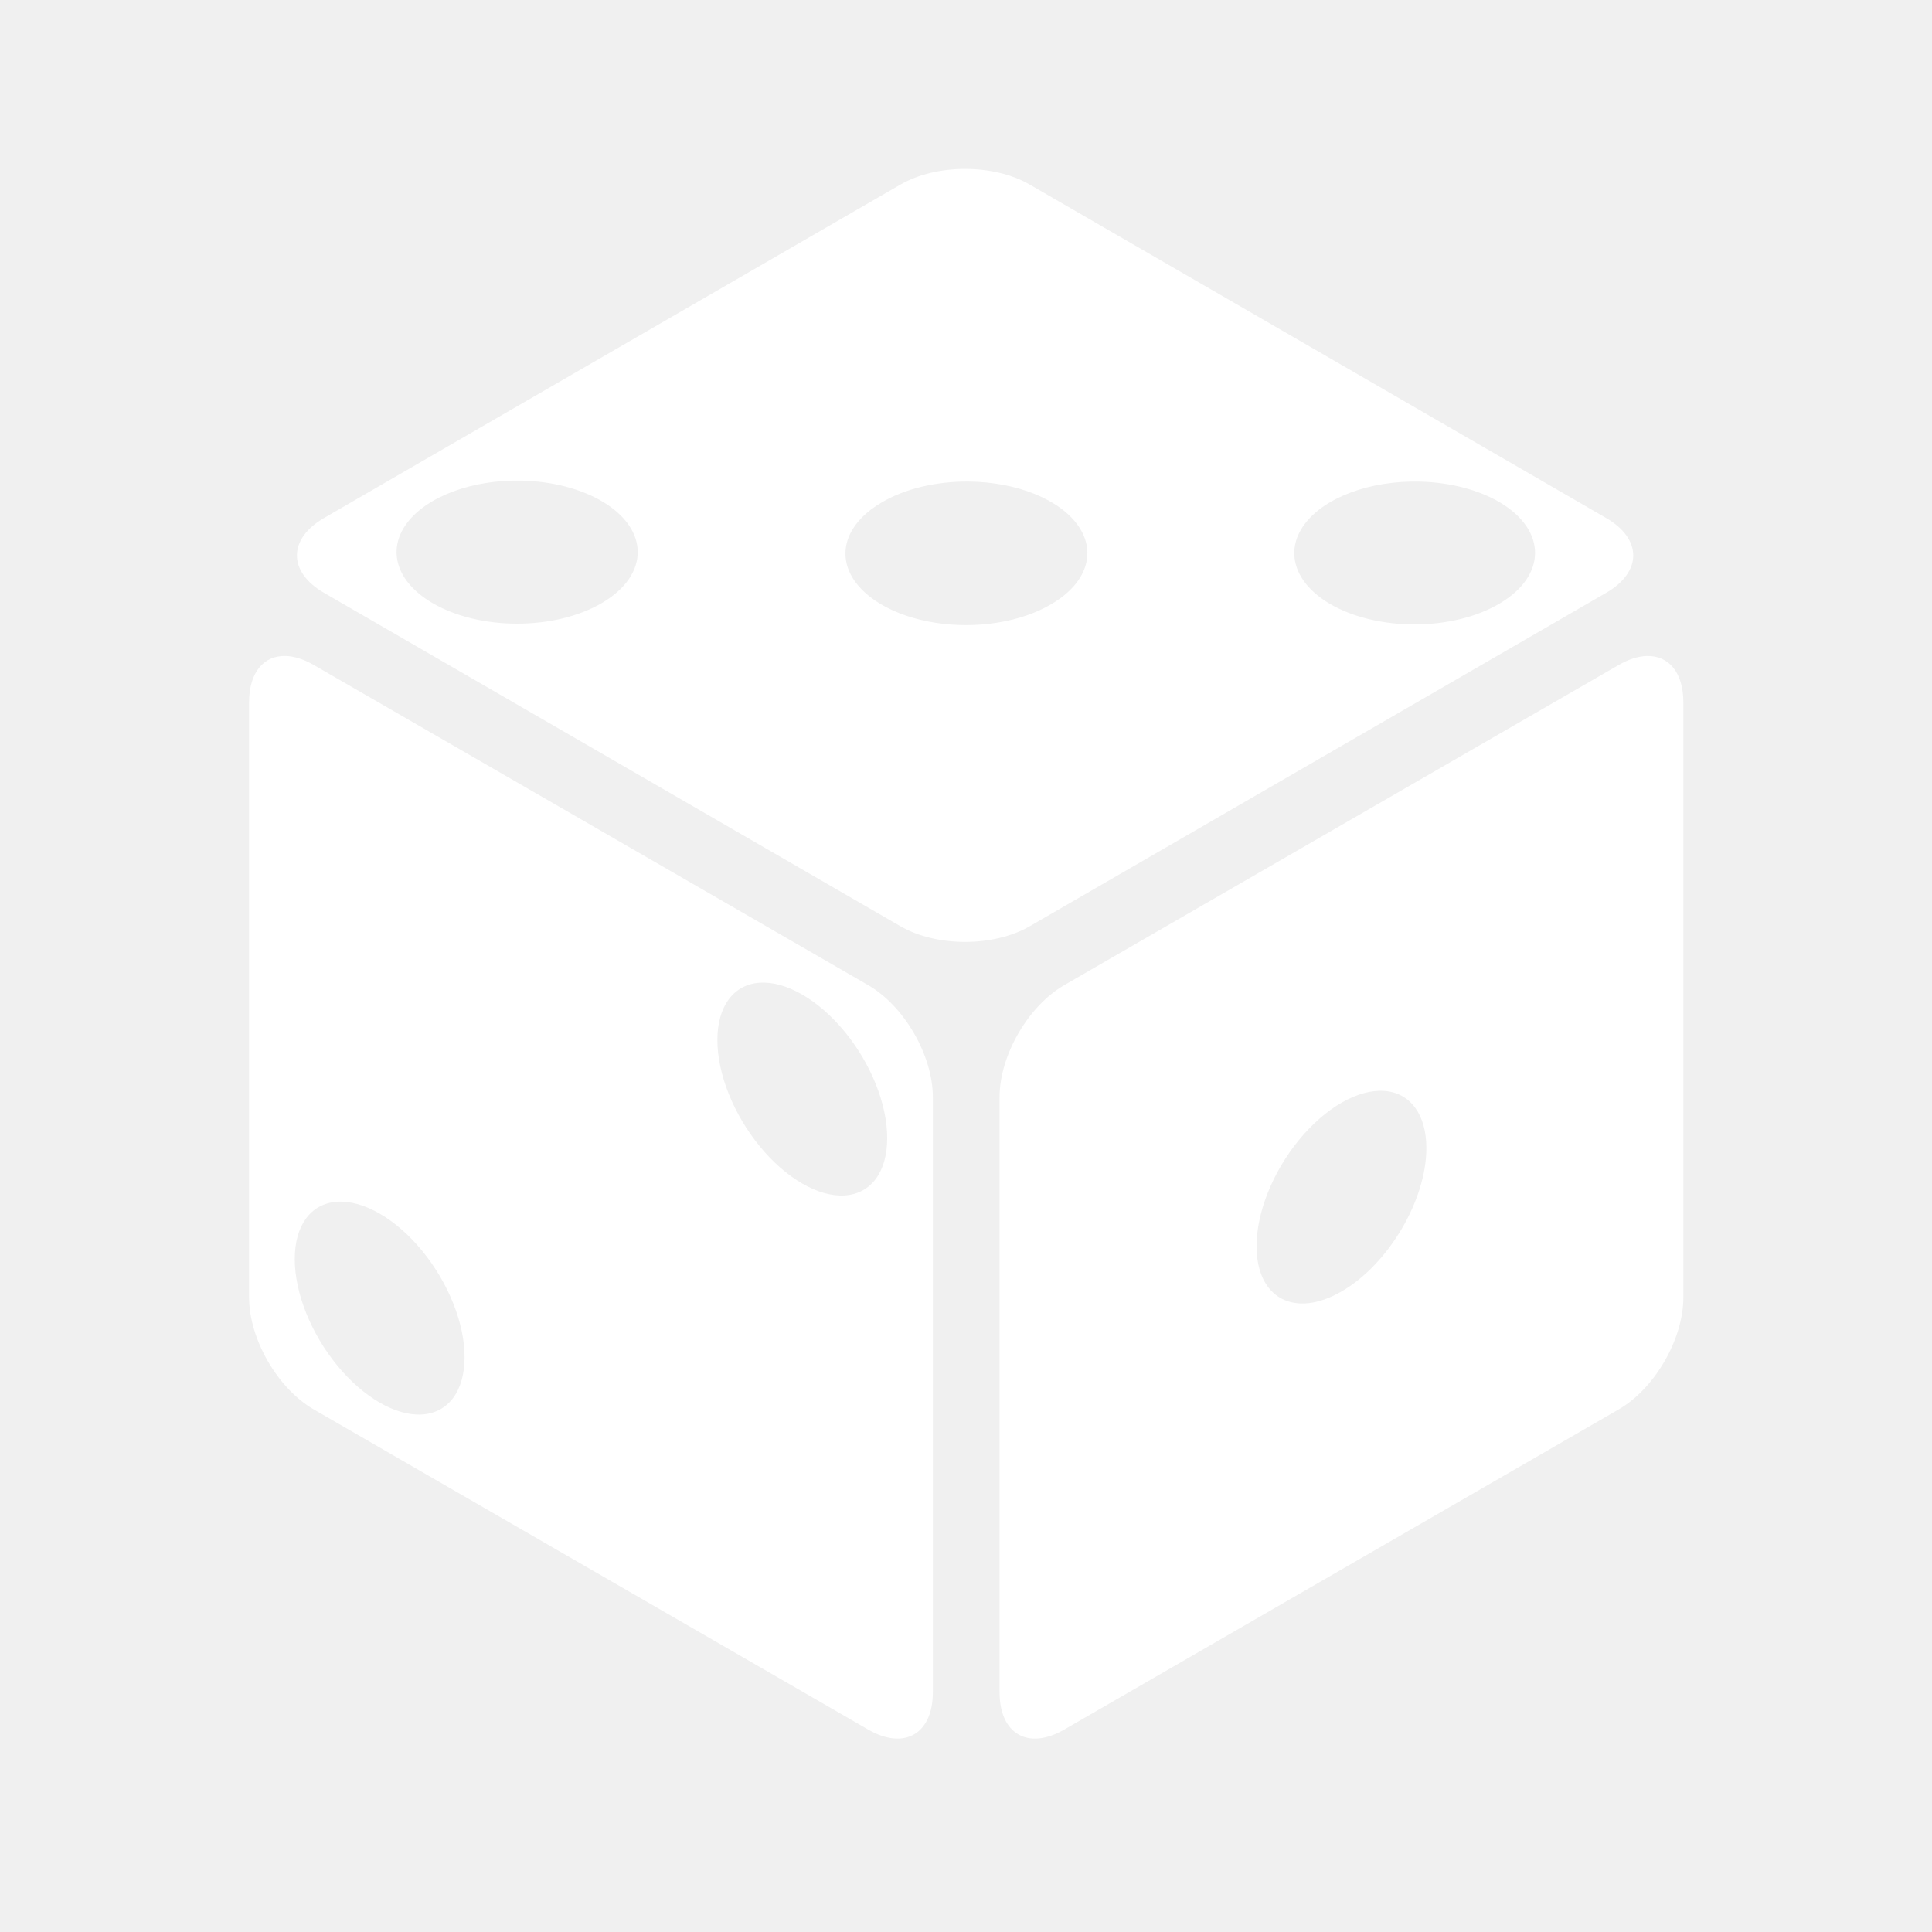
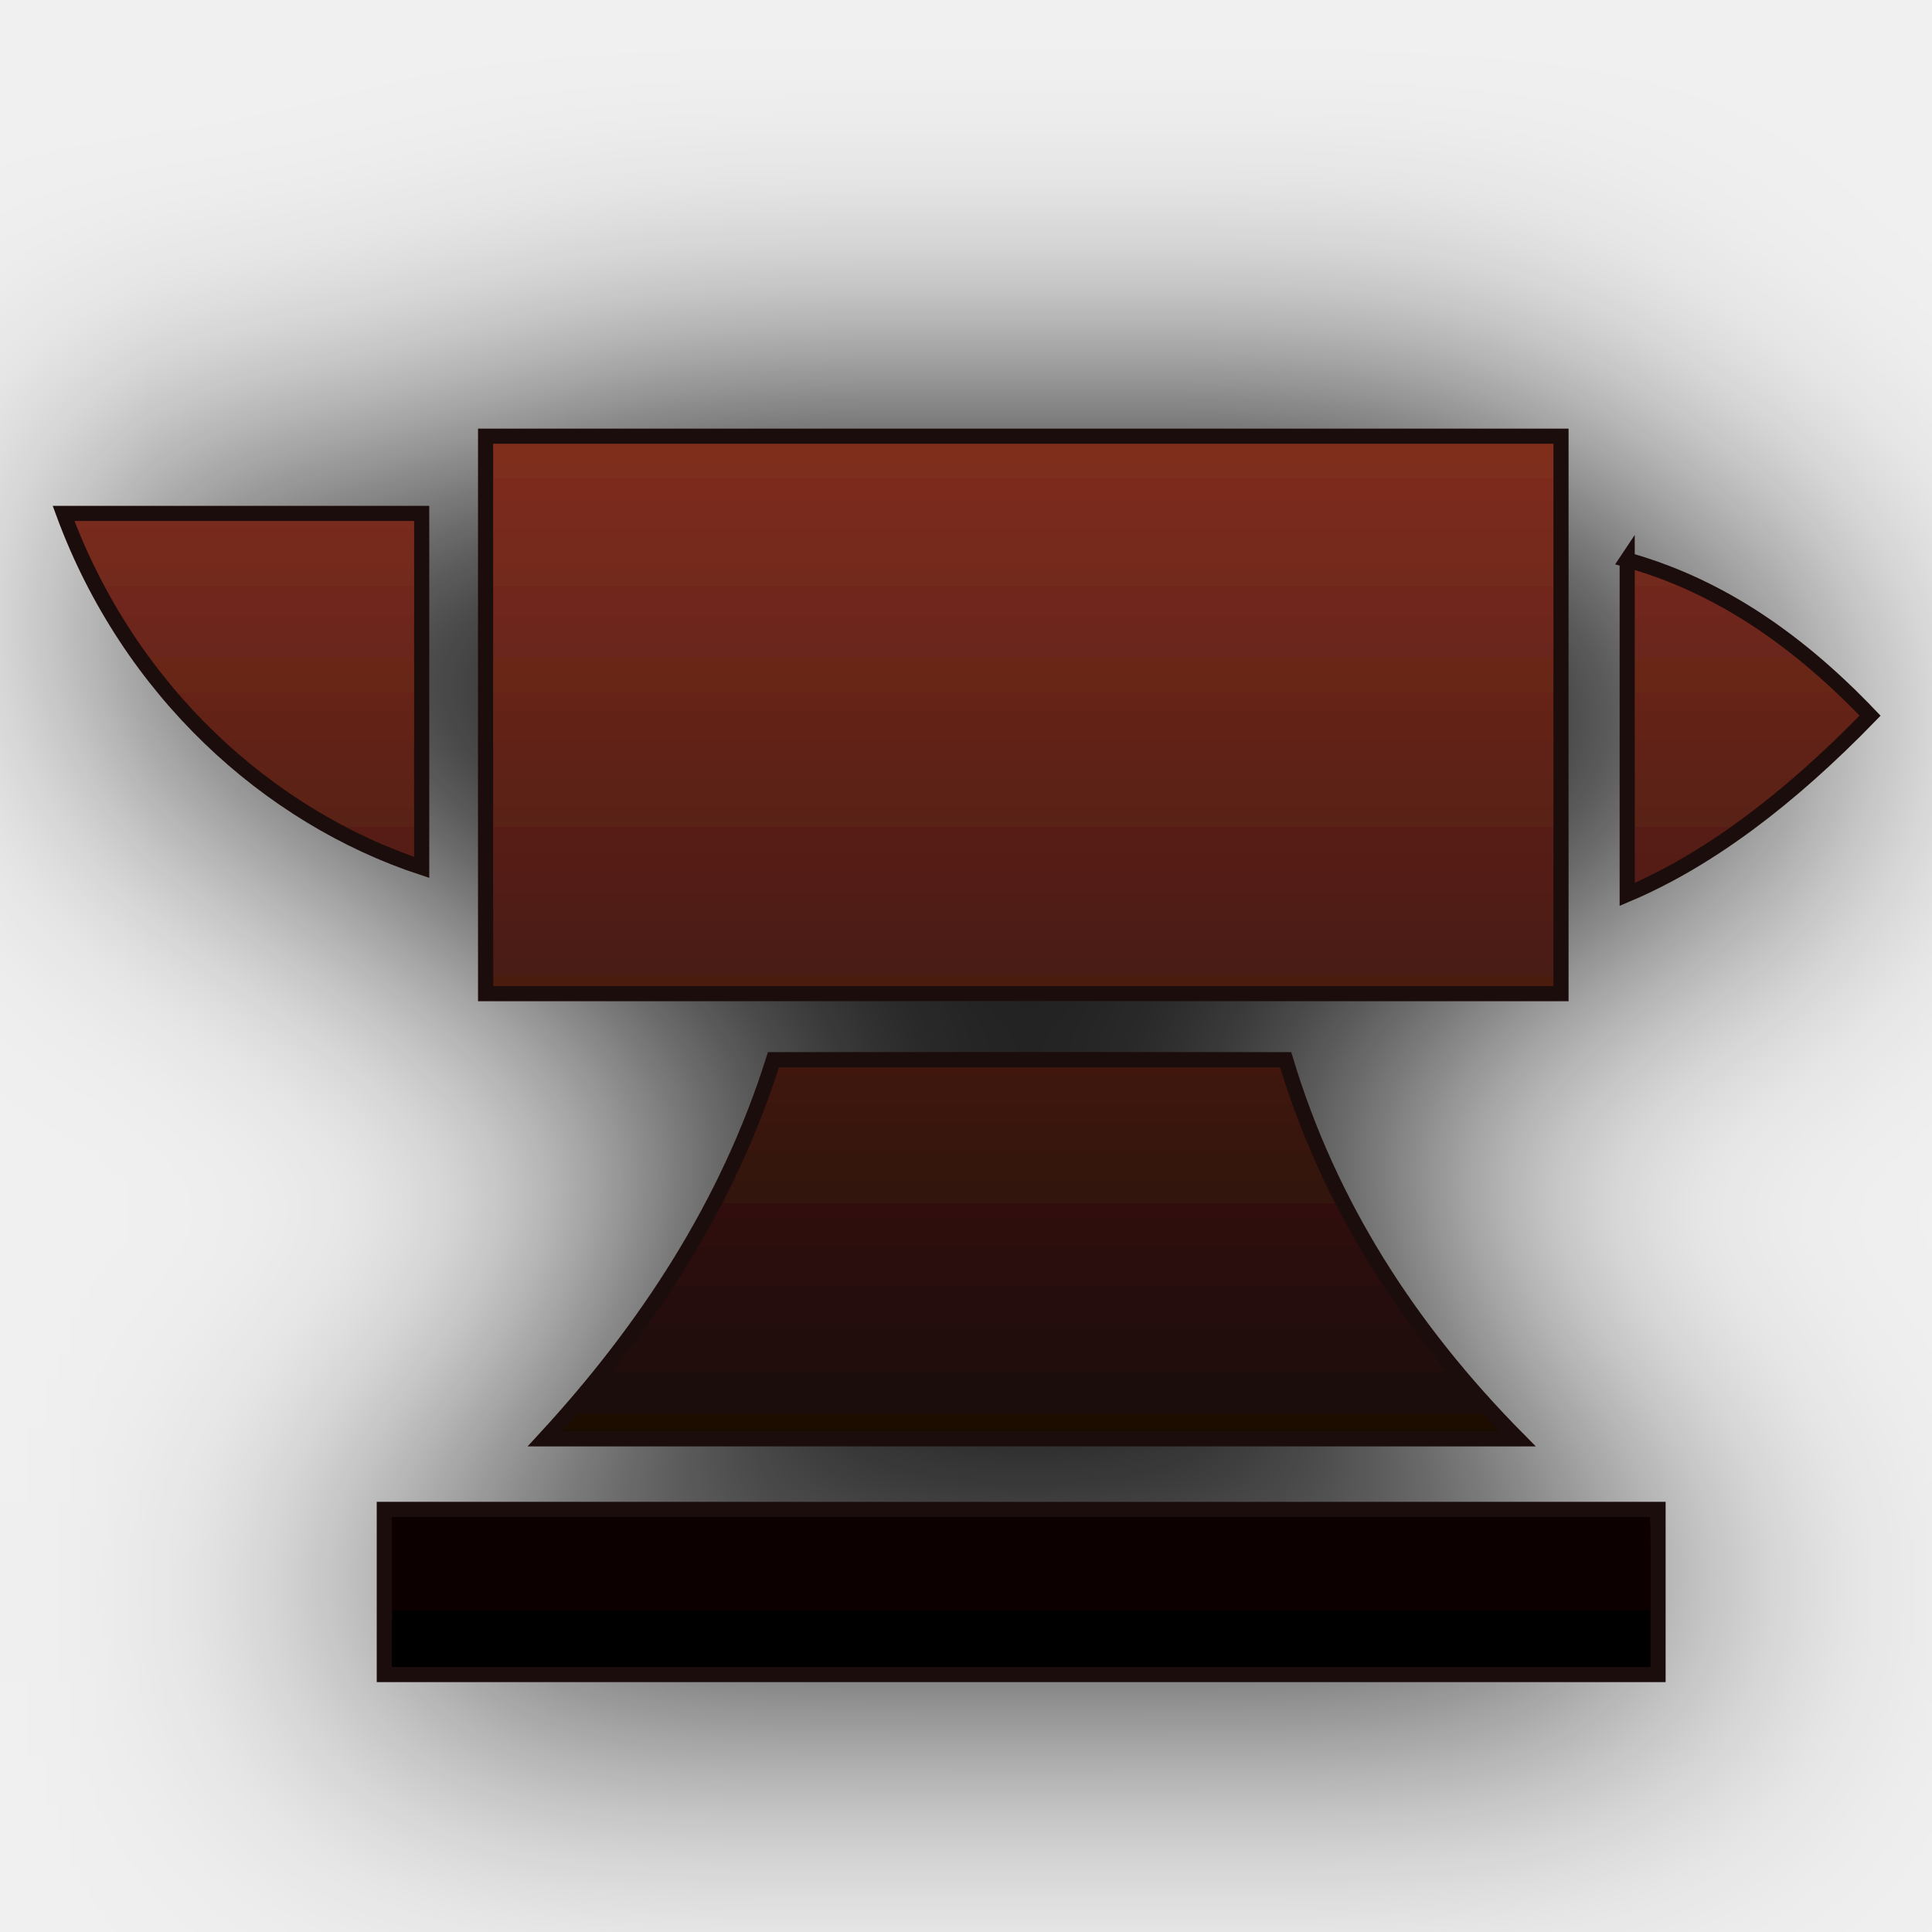
<svg xmlns="http://www.w3.org/2000/svg" viewBox="0 0 512 512" style="height: 512px; width: 512px;">
+   <defs>
+     <filter id="shadow-1" height="300%" width="300%" x="-100%" y="-100%">
+       <feFlood flood-color="rgba(0, 0, 0, 1)" result="flood" />
+       <feComposite in="flood" in2="SourceGraphic" operator="atop" result="composite" />
+       <feGaussianBlur in="composite" stdDeviation="42" result="blur" />
+       <feOffset dx="0" dy="0" result="offset" />
+       <feComposite in="SourceGraphic" in2="offset" operator="over" />
+     </filter>
+     <linearGradient x1="0" x2="0" y1="0" y2="1" id="lorc-anvil-gradient-1">
+       <stop offset="0%" stop-color="#812e1f" stop-opacity="1" />
+       <stop offset="100%" stop-color="#000000" stop-opacity="1" />
+     </linearGradient>
+   </defs>
  <g class="" transform="translate(0,0)" style="">
-     <path d="M255.76 44.764c-6.176 0-12.353 1.384-17.137 4.152L85.87 137.276c-9.57 5.536-9.57 14.29 0 19.826l152.753 88.36c9.57 5.536 24.703 5.536 34.272 0l152.753-88.36c9.57-5.535 9.57-14.29 0-19.825l-152.753-88.36c-4.785-2.77-10.96-4.153-17.135-4.153zm-117.313 82.61a31.953 18.96 0 0 1 .002 0 31.953 18.96 0 0 1 21.195 5.536 31.953 18.96 0 0 1-45.19 26.813 31.953 18.96 0 0 1 23.992-32.348zm118.24.245a31.953 18.96 0 0 1 22.125 32.362 31.953 18.96 0 1 1-45.187-26.812 31.953 18.96 0 0 1 23.06-5.55zm119.663.015a31.953 18.96 0 0 1 .002 0 31.953 18.96 0 0 1 21.195 5.535 31.953 18.96 0 0 1-45.19 26.812 31.953 18.96 0 0 1 23.993-32.347zM75.67 173.84c-5.753-.155-9.664 4.336-9.664 12.28v157.696c0 11.052 7.57 24.163 17.14 29.69l146.93 84.848c9.57 5.526 17.14 1.156 17.14-9.895V290.76c0-11.052-7.57-24.16-17.14-29.688l-146.93-84.847c-2.69-1.555-5.225-2.327-7.476-2.387zm360.773.002c-2.25.06-4.783.83-7.474 2.385l-146.935 84.847c-9.57 5.527-17.14 18.638-17.14 29.69v157.7c0 11.05 7.57 15.418 17.14 9.89L428.97 373.51c9.57-5.527 17.137-18.636 17.137-29.688v-157.7c0-7.942-3.91-12.432-9.664-12.278zm-235.146 86.592a31.236 18.008 58.094 0 1 33.818 41.183 31.236 18.008 58.094 1 1-45-25.98 31.236 18.008 58.094 0 1 11.182-15.203zM366.82 289.1a18.008 31.236 31.906 0 1 .002 0 18.008 31.236 31.906 0 1 11.18 15.203 18.008 31.236 31.906 0 1-45 25.98A18.008 31.236 31.906 0 1 366.82 289.1zM89.297 318.48a31.236 18.008 58.094 0 1 33.818 41.184 31.236 18.008 58.094 1 1-45-25.98 31.236 18.008 58.094 0 1 11.182-15.204z" fill="#fff" fill-opacity="1" />
+     <path d="M128.688 115.594v147.75h285v-147.75h-285zm-111.844 20.47c17.374 47.14 54.372 80.413 94.906 93.81v-93.81H16.844zm414.375 12.31v88.657c21.457-9.083 42.92-25.257 64.374-47.374-21.52-22.562-42.633-35.173-64.375-41.28zm-226.25 132.47c-12.15 38.536-33.897 71.5-60.595 100.47l257.844-.002c-28.705-29.016-49.952-62.054-61.5-100.468H204.97zM101.843 400v43.78h337.562V400H101.844z" fill="url(#lorc-anvil-gradient-1)" stroke="#1e0808" stroke-opacity="1" stroke-width="4" transform="translate(0, 0) scale(1, 1) rotate(-360, 256, 256) skewX(0) skewY(0)" filter="url(#shadow-1)" />
  </g>
</svg>
